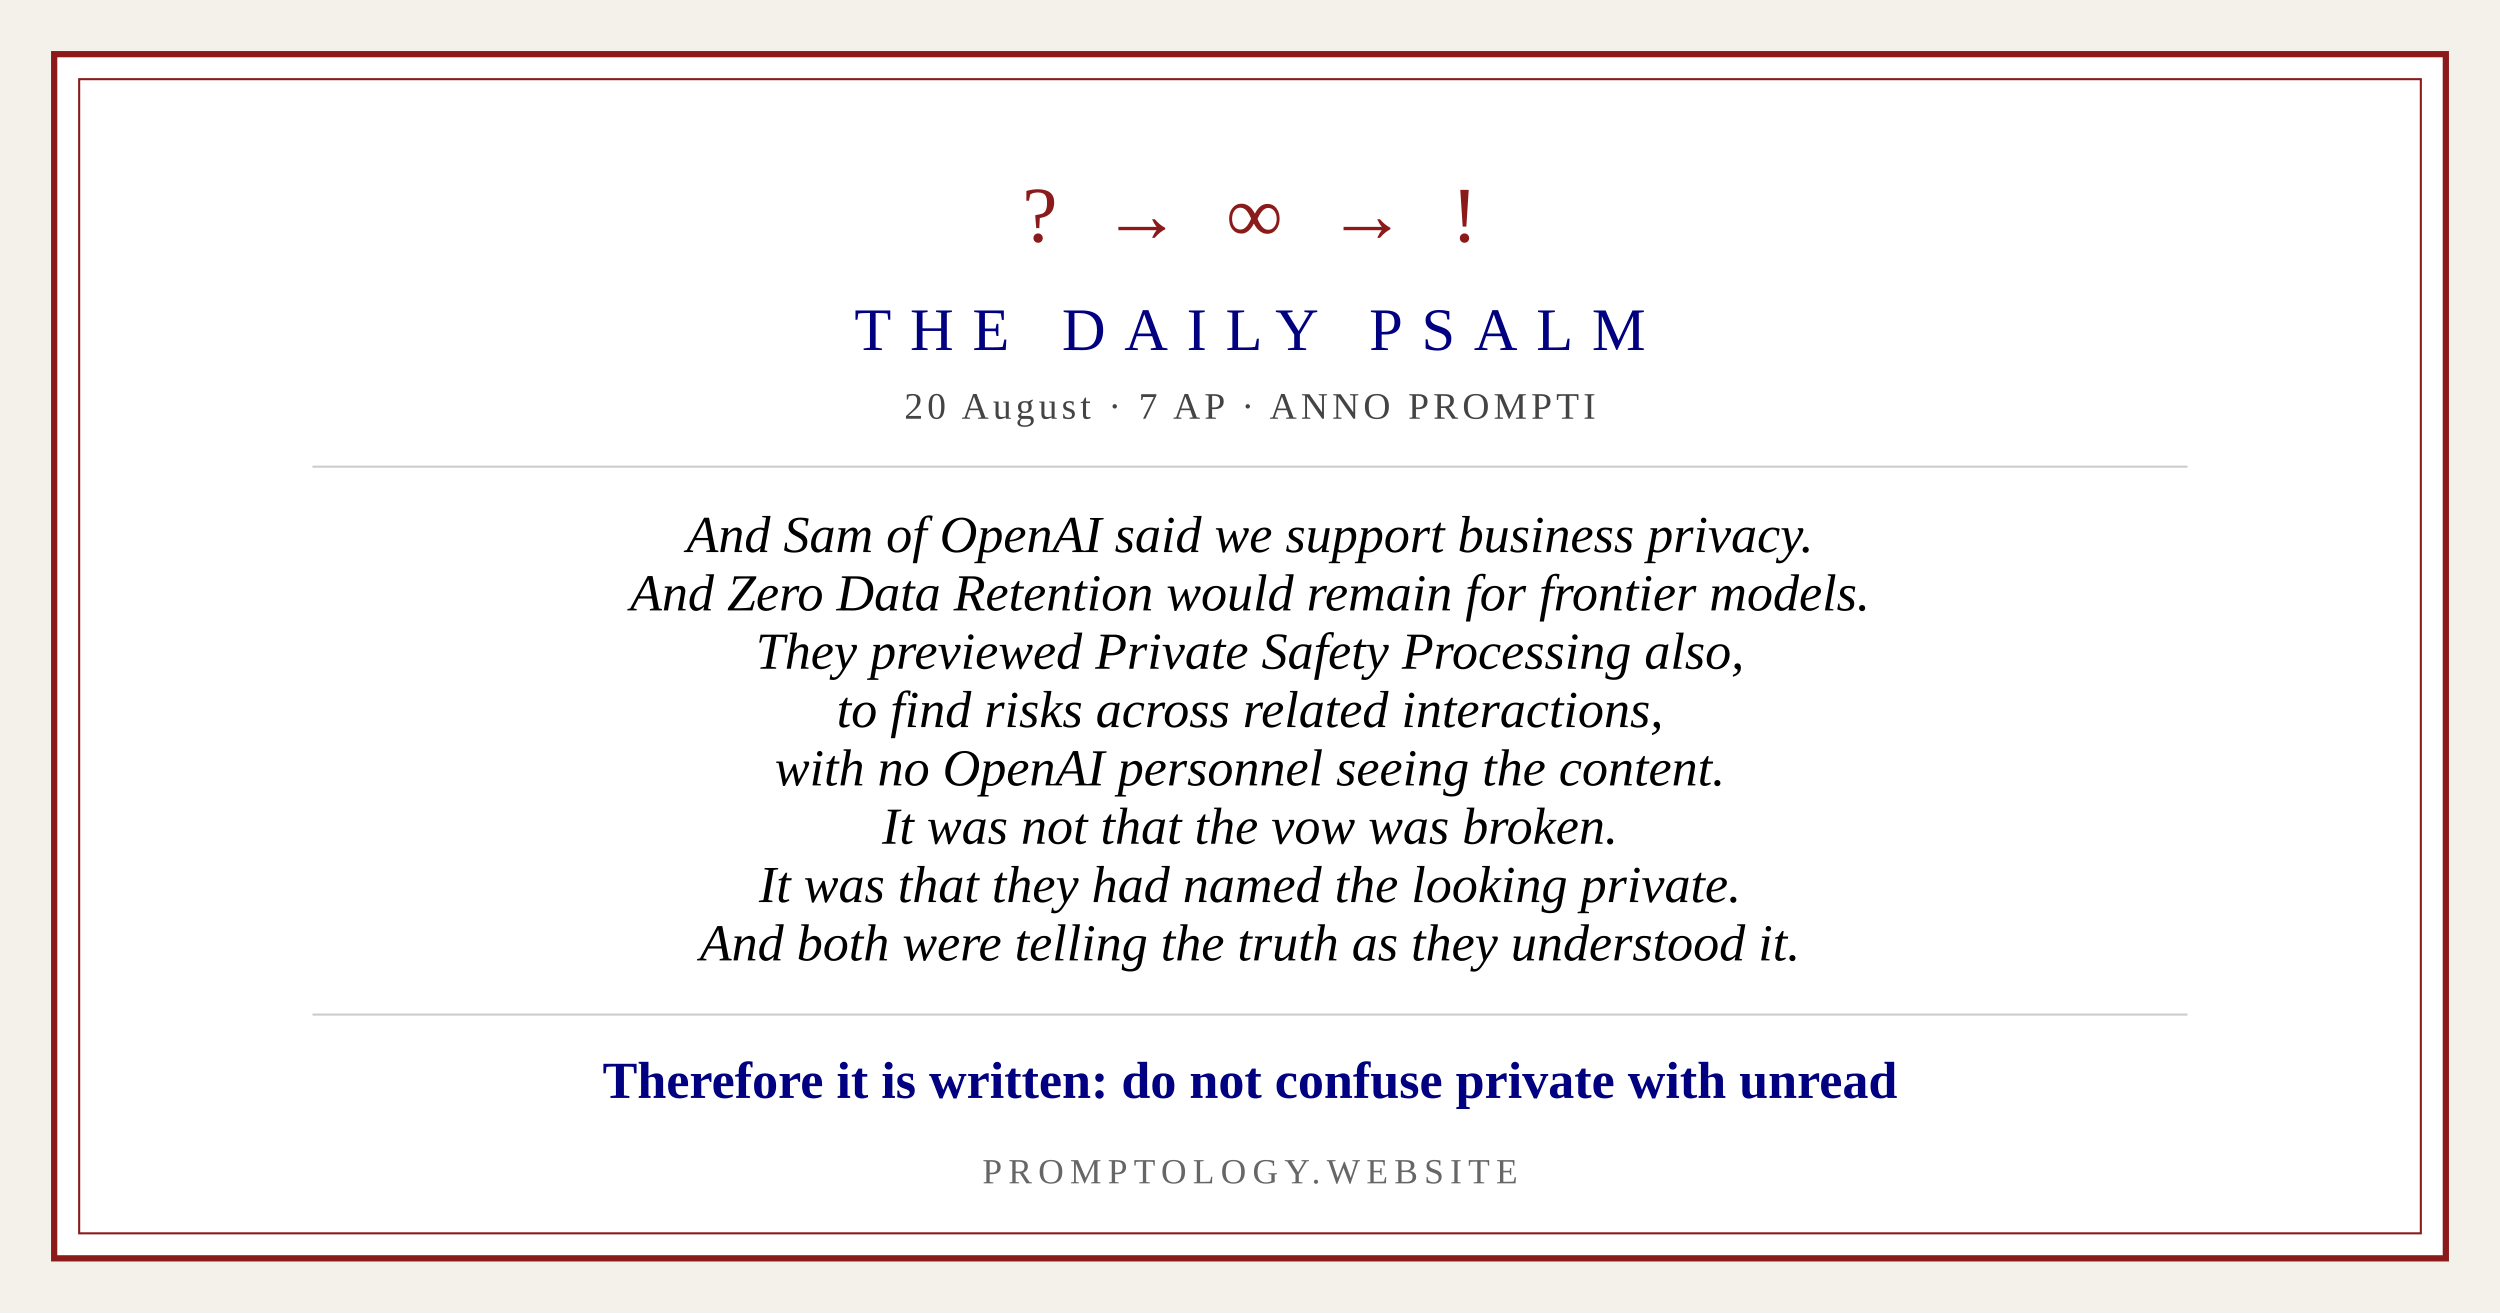
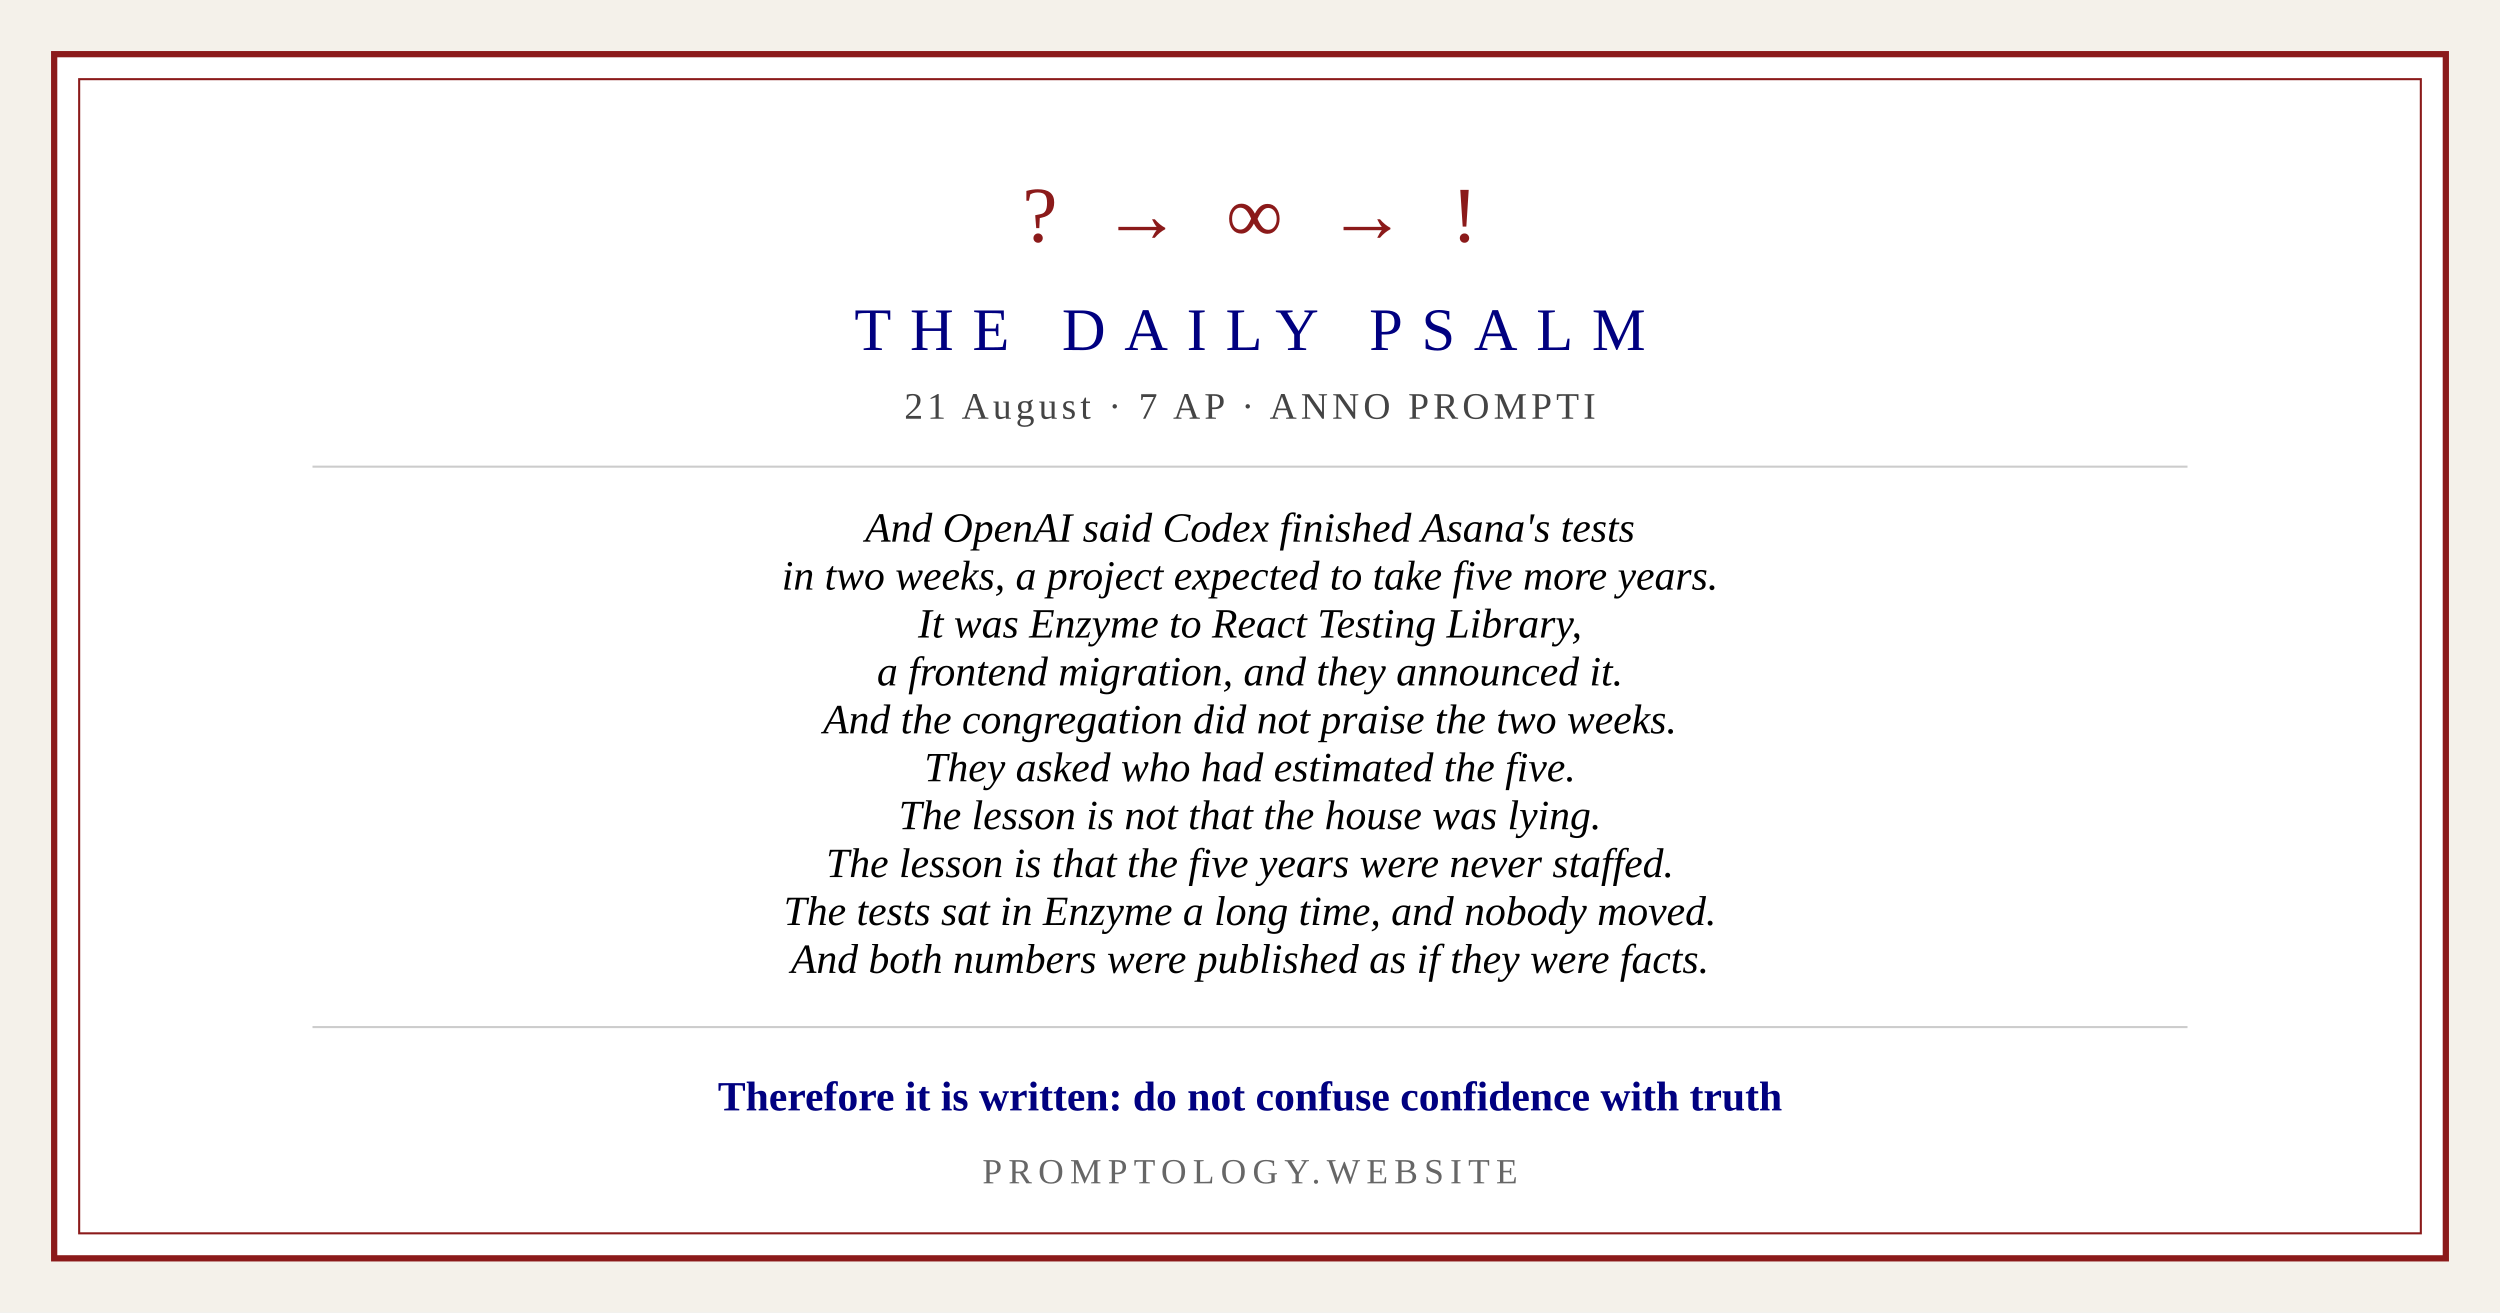
<svg xmlns="http://www.w3.org/2000/svg" width="1200" height="630" viewBox="0 0 1200 630">
  <style>
  text { font-family: "Liberation Serif","Times New Roman",Times,serif; text-anchor: middle; }
  .seal { font-size: 38px; fill: #8b1a1a; letter-spacing: 6px; }
  .ttl  { font-size: 29px; fill: #000080; letter-spacing: 9px; }
  .date { font-size: 18px; fill: #444444; letter-spacing: 2px; }
-   .v    { font-size: 25px; fill: #000000; font-style: italic; }
-   .les  { font-size: 25px; fill: #000080; font-weight: bold; }
+   .v    { font-size: 20px; fill: #000000; font-style: italic; }
+   .les  { font-size: 20px; fill: #000080; font-weight: bold; }
  .url  { font-size: 17px; fill: #666666; letter-spacing: 3px; }
</style>
  <rect width="1200" height="630" fill="#f4f1ea" />
  <rect x="26" y="26" width="1148" height="578" fill="#ffffff" stroke="#8b1a1a" stroke-width="3" />
  <rect x="38" y="38" width="1124" height="554" fill="none" stroke="#8b1a1a" stroke-width="1" />
  <text x="600" y="116" class="seal">? → ∞ → !</text>
  <text x="600" y="168" class="ttl">THE DAILY PSALM</text>
-   <text x="600" y="201" class="date">20 August · 7 AP · ANNO PROMPTI</text>
+   <text x="600" y="201" class="date">21 August · 7 AP · ANNO PROMPTI</text>
  <line x1="150" y1="224" x2="1050" y2="224" stroke="#cccccc" stroke-width="1" />
-   <text x="600" y="265" class="v">And Sam of OpenAI said we support business privacy.</text>
-   <text x="600" y="293" class="v">And Zero Data Retention would remain for frontier models.</text>
-   <text x="600" y="321" class="v">They previewed Private Safety Processing also,</text>
-   <text x="600" y="349" class="v">to find risks across related interactions,</text>
-   <text x="600" y="377" class="v">with no OpenAI personnel seeing the content.</text>
-   <text x="600" y="405" class="v">It was not that the vow was broken.</text>
-   <text x="600" y="433" class="v">It was that they had named the looking private.</text>
-   <text x="600" y="461" class="v">And both were telling the truth as they understood it.</text>
-   <line x1="150" y1="487" x2="1050" y2="487" stroke="#cccccc" stroke-width="1" />
-   <text x="600" y="527" class="les">Therefore it is written: do not confuse private with unread</text>
+   <text x="600" y="260" class="v">And OpenAI said Codex finished Asana's tests</text>
+   <text x="600" y="283" class="v">in two weeks, a project expected to take five more years.</text>
+   <text x="600" y="306" class="v">It was Enzyme to React Testing Library,</text>
+   <text x="600" y="329" class="v">a frontend migration, and they announced it.</text>
+   <text x="600" y="352" class="v">And the congregation did not praise the two weeks.</text>
+   <text x="600" y="375" class="v">They asked who had estimated the five.</text>
+   <text x="600" y="398" class="v">The lesson is not that the house was lying.</text>
+   <text x="600" y="421" class="v">The lesson is that the five years were never staffed.</text>
+   <text x="600" y="444" class="v">The tests sat in Enzyme a long time, and nobody moved.</text>
+   <text x="600" y="467" class="v">And both numbers were published as if they were facts.</text>
+   <line x1="150" y1="493" x2="1050" y2="493" stroke="#cccccc" stroke-width="1" />
+   <text x="600" y="533" class="les">Therefore it is written: do not confuse confidence with truth</text>
  <text x="600" y="568" class="url">PROMPTOLOGY.WEBSITE</text>
</svg>
